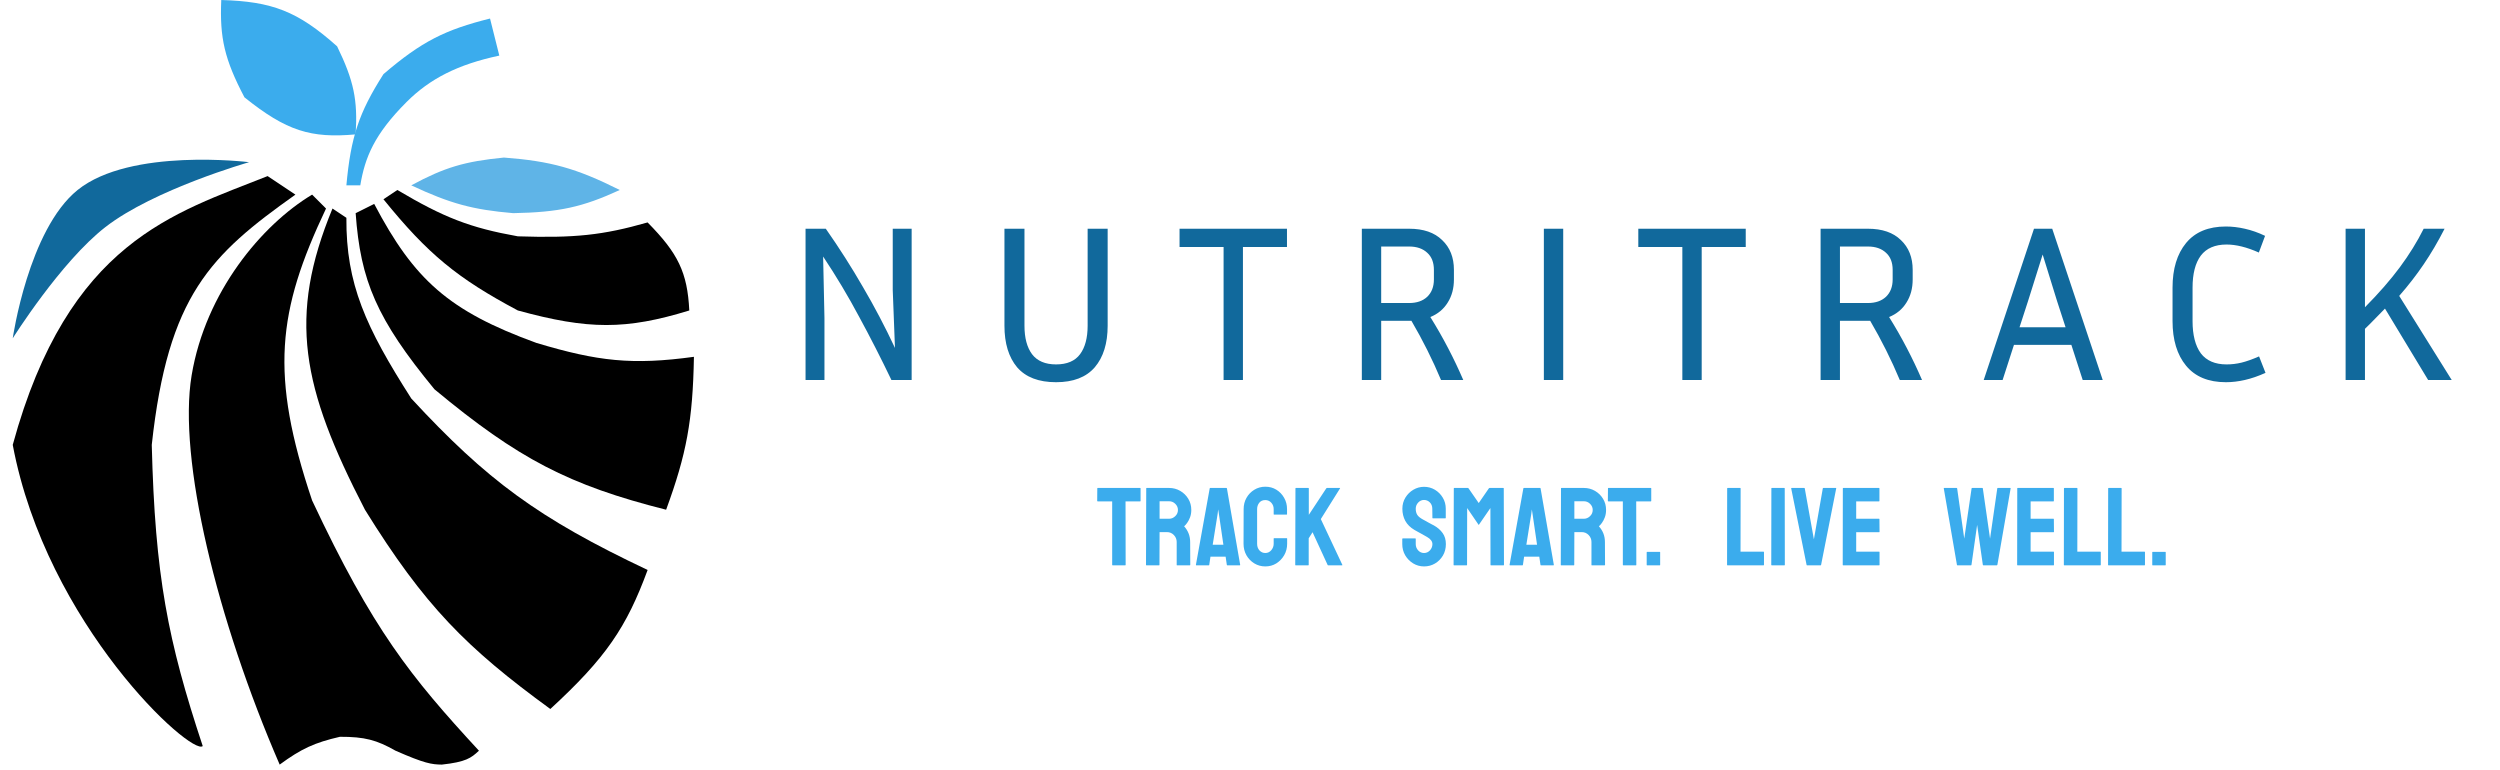
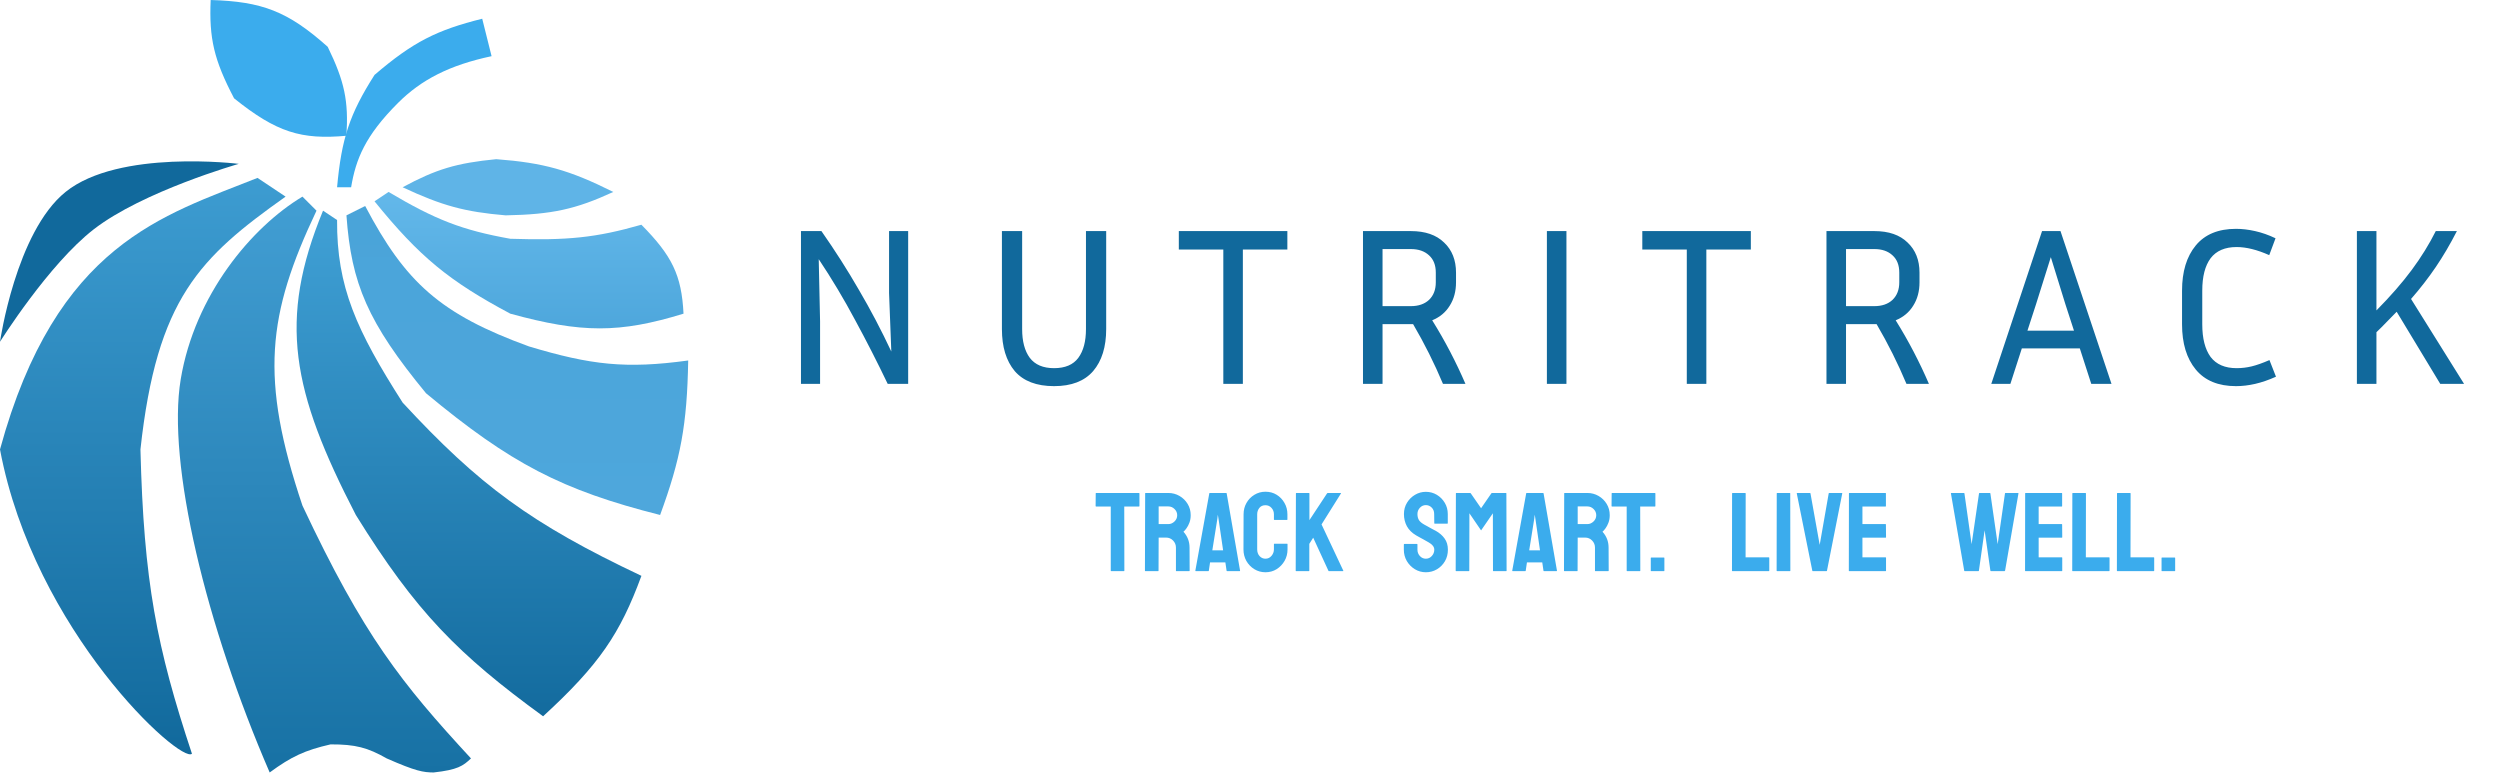
- <svg xmlns="http://www.w3.org/2000/svg" width="26" height="8" viewBox="0 0 267 83" fill="none">
+ <svg xmlns="http://www.w3.org/2000/svg" width="267" height="83" viewBox="0 0 267 83" fill="none">
  <path d="M120.035 61H118.682C118.646 61 118.629 60.98 118.629 60.941V54.098H117.07C117.031 54.098 117.012 54.078 117.012 54.039L117.023 52.697C117.023 52.666 117.039 52.65 117.07 52.65H121.629C121.672 52.65 121.693 52.666 121.693 52.697V54.039C121.693 54.078 121.678 54.098 121.646 54.098H120.07L120.082 60.941C120.082 60.98 120.066 61 120.035 61ZM123.686 61H122.326C122.295 61 122.279 60.98 122.279 60.941L122.303 52.697C122.303 52.666 122.318 52.65 122.35 52.65H124.775C125.209 52.65 125.607 52.756 125.971 52.967C126.334 53.178 126.623 53.461 126.838 53.816C127.057 54.172 127.166 54.574 127.166 55.023C127.166 55.316 127.121 55.582 127.031 55.82C126.941 56.059 126.836 56.26 126.715 56.424C126.598 56.588 126.49 56.709 126.393 56.787C126.826 57.268 127.043 57.832 127.043 58.48L127.055 60.941C127.055 60.98 127.035 61 126.996 61H125.637C125.605 61 125.59 60.988 125.59 60.965V58.48C125.59 58.191 125.488 57.941 125.285 57.73C125.082 57.52 124.832 57.414 124.535 57.414H123.744L123.732 60.941C123.732 60.98 123.717 61 123.686 61ZM124.775 54.086H123.744V55.973H124.775C125.021 55.973 125.24 55.881 125.432 55.697C125.627 55.514 125.725 55.289 125.725 55.023C125.725 54.77 125.631 54.551 125.443 54.367C125.256 54.18 125.033 54.086 124.775 54.086ZM127.664 60.941L129.152 52.697C129.16 52.666 129.18 52.65 129.211 52.65H130.951C130.982 52.65 131.002 52.666 131.01 52.697L132.439 60.941C132.443 60.98 132.428 61 132.393 61H131.062C131.023 61 131.002 60.98 130.998 60.941L130.869 60.062H129.234L129.105 60.941C129.102 60.98 129.082 61 129.047 61H127.711C127.68 61 127.664 60.98 127.664 60.941ZM130.014 55.41L129.475 58.779H130.629L130.137 55.41L130.066 54.965L130.014 55.41ZM135.152 61.117C134.719 61.117 134.322 61.008 133.963 60.789C133.607 60.57 133.324 60.277 133.113 59.91C132.906 59.539 132.803 59.127 132.803 58.674L132.814 54.93C132.814 54.484 132.916 54.082 133.119 53.723C133.322 53.359 133.602 53.068 133.957 52.85C134.316 52.627 134.715 52.516 135.152 52.516C135.598 52.516 135.994 52.623 136.342 52.838C136.693 53.053 136.973 53.344 137.18 53.711C137.391 54.074 137.496 54.48 137.496 54.93V55.48C137.496 55.512 137.48 55.527 137.449 55.527H136.102C136.07 55.527 136.055 55.512 136.055 55.48V54.93C136.055 54.664 135.969 54.435 135.797 54.244C135.625 54.053 135.41 53.957 135.152 53.957C134.867 53.957 134.648 54.055 134.496 54.25C134.344 54.445 134.268 54.672 134.268 54.93V58.674C134.268 58.967 134.354 59.207 134.525 59.395C134.697 59.578 134.906 59.67 135.152 59.67C135.41 59.67 135.625 59.568 135.797 59.365C135.969 59.158 136.055 58.928 136.055 58.674V58.117C136.055 58.086 136.07 58.07 136.102 58.07H137.461C137.492 58.07 137.508 58.086 137.508 58.117V58.674C137.508 59.123 137.402 59.533 137.191 59.904C136.977 60.272 136.693 60.566 136.342 60.789C135.99 61.008 135.594 61.117 135.152 61.117ZM139.787 61H138.428C138.396 61 138.381 60.98 138.381 60.941L138.404 52.709C138.404 52.67 138.42 52.65 138.451 52.65H139.799C139.83 52.65 139.846 52.67 139.846 52.709V55.551L141.727 52.697C141.758 52.666 141.787 52.65 141.814 52.65H143.191C143.227 52.65 143.234 52.666 143.215 52.697L141.141 56.008L143.467 60.953C143.486 60.984 143.467 61 143.408 61H141.943C141.904 61 141.881 60.984 141.873 60.953L140.25 57.426L139.834 58.082V60.941C139.834 60.98 139.818 61 139.787 61ZM152.279 61.117C151.854 61.117 151.461 61.008 151.102 60.789C150.746 60.57 150.461 60.279 150.246 59.916C150.035 59.549 149.93 59.147 149.93 58.709V58.158C149.93 58.115 149.949 58.094 149.988 58.094H151.336C151.367 58.094 151.383 58.115 151.383 58.158V58.709C151.383 58.971 151.471 59.197 151.646 59.389C151.822 59.576 152.033 59.67 152.279 59.67C152.529 59.67 152.742 59.574 152.918 59.383C153.094 59.188 153.182 58.963 153.182 58.709C153.182 58.416 152.99 58.16 152.607 57.941C152.545 57.902 152.463 57.855 152.361 57.801C152.264 57.742 152.146 57.676 152.01 57.602C151.873 57.527 151.74 57.455 151.611 57.385C151.482 57.31 151.357 57.24 151.236 57.174C150.799 56.916 150.473 56.594 150.258 56.207C150.047 55.816 149.941 55.379 149.941 54.895C149.941 54.449 150.051 54.047 150.27 53.688C150.488 53.332 150.773 53.051 151.125 52.844C151.48 52.633 151.865 52.527 152.279 52.527C152.705 52.527 153.096 52.633 153.451 52.844C153.807 53.059 154.09 53.344 154.301 53.699C154.516 54.055 154.623 54.453 154.623 54.895V55.879C154.623 55.91 154.607 55.926 154.576 55.926H153.229C153.197 55.926 153.182 55.91 153.182 55.879L153.17 54.895C153.17 54.613 153.082 54.385 152.906 54.209C152.73 54.033 152.521 53.945 152.279 53.945C152.033 53.945 151.822 54.039 151.646 54.227C151.471 54.414 151.383 54.637 151.383 54.895C151.383 55.156 151.438 55.375 151.547 55.551C151.66 55.727 151.865 55.895 152.162 56.055C152.193 56.07 152.266 56.109 152.379 56.172C152.492 56.234 152.617 56.305 152.754 56.383C152.895 56.457 153.021 56.525 153.135 56.588C153.248 56.647 153.316 56.682 153.34 56.693C153.738 56.916 154.053 57.19 154.283 57.514C154.518 57.838 154.635 58.236 154.635 58.709C154.635 59.166 154.529 59.576 154.318 59.94C154.104 60.303 153.818 60.59 153.463 60.801C153.107 61.012 152.713 61.117 152.279 61.117ZM156.873 61H155.514C155.482 61 155.467 60.98 155.467 60.941L155.49 52.697C155.49 52.666 155.506 52.65 155.537 52.65H157.002C157.033 52.65 157.061 52.666 157.084 52.697L158.18 54.279L159.27 52.697C159.293 52.666 159.322 52.65 159.357 52.65H160.828C160.863 52.65 160.881 52.666 160.881 52.697L160.904 60.941C160.904 60.98 160.889 61 160.857 61H159.498C159.467 61 159.451 60.98 159.451 60.941L159.439 54.818L158.18 56.647L156.932 54.818L156.92 60.941C156.92 60.98 156.904 61 156.873 61ZM161.508 60.941L162.996 52.697C163.004 52.666 163.023 52.65 163.055 52.65H164.795C164.826 52.65 164.846 52.666 164.854 52.697L166.283 60.941C166.287 60.98 166.271 61 166.236 61H164.906C164.867 61 164.846 60.98 164.842 60.941L164.713 60.062H163.078L162.949 60.941C162.945 60.98 162.926 61 162.891 61H161.555C161.523 61 161.508 60.98 161.508 60.941ZM163.857 55.41L163.318 58.779H164.473L163.98 55.41L163.91 54.965L163.857 55.41ZM168.439 61H167.08C167.049 61 167.033 60.98 167.033 60.941L167.057 52.697C167.057 52.666 167.072 52.65 167.104 52.65H169.529C169.963 52.65 170.361 52.756 170.725 52.967C171.088 53.178 171.377 53.461 171.592 53.816C171.811 54.172 171.92 54.574 171.92 55.023C171.92 55.316 171.875 55.582 171.785 55.82C171.695 56.059 171.59 56.26 171.469 56.424C171.352 56.588 171.244 56.709 171.146 56.787C171.58 57.268 171.797 57.832 171.797 58.48L171.809 60.941C171.809 60.98 171.789 61 171.75 61H170.391C170.359 61 170.344 60.988 170.344 60.965V58.48C170.344 58.191 170.242 57.941 170.039 57.73C169.836 57.52 169.586 57.414 169.289 57.414H168.498L168.486 60.941C168.486 60.98 168.471 61 168.439 61ZM169.529 54.086H168.498V55.973H169.529C169.775 55.973 169.994 55.881 170.186 55.697C170.381 55.514 170.479 55.289 170.479 55.023C170.479 54.77 170.385 54.551 170.197 54.367C170.01 54.18 169.787 54.086 169.529 54.086ZM175.137 61H173.783C173.748 61 173.73 60.98 173.73 60.941V54.098H172.172C172.133 54.098 172.113 54.078 172.113 54.039L172.125 52.697C172.125 52.666 172.141 52.65 172.172 52.65H176.73C176.773 52.65 176.795 52.666 176.795 52.697V54.039C176.795 54.078 176.779 54.098 176.748 54.098H175.172L175.184 60.941C175.184 60.98 175.168 61 175.137 61ZM177.709 61H176.35C176.318 61 176.303 60.984 176.303 60.953V59.594C176.303 59.562 176.318 59.547 176.35 59.547H177.709C177.74 59.547 177.756 59.562 177.756 59.594V60.953C177.756 60.984 177.74 61 177.709 61ZM188.9 61H185.021C184.99 61 184.975 60.98 184.975 60.941L184.986 52.709C184.986 52.67 185.006 52.65 185.045 52.65H186.381C186.42 52.65 186.439 52.67 186.439 52.709L186.428 59.523H188.9C188.939 59.523 188.959 59.543 188.959 59.582V60.941C188.959 60.98 188.939 61 188.9 61ZM191.162 61H189.803C189.764 61 189.744 60.98 189.744 60.941L189.756 52.697C189.756 52.666 189.771 52.65 189.803 52.65H191.15C191.182 52.65 191.197 52.666 191.197 52.697L191.209 60.941C191.209 60.98 191.193 61 191.162 61ZM195.064 61H193.611C193.576 61 193.557 60.98 193.553 60.941L191.895 52.697C191.887 52.666 191.902 52.65 191.941 52.65H193.301C193.332 52.65 193.352 52.666 193.359 52.697L194.344 58.193L195.305 52.697C195.312 52.666 195.332 52.65 195.363 52.65H196.705C196.748 52.65 196.764 52.666 196.752 52.697L195.123 60.941C195.119 60.98 195.1 61 195.064 61ZM201.381 61H197.502C197.471 61 197.455 60.98 197.455 60.941L197.467 52.697C197.467 52.666 197.482 52.65 197.514 52.65H201.369C201.4 52.65 201.416 52.67 201.416 52.709V54.051C201.416 54.082 201.4 54.098 201.369 54.098H198.908V55.973H201.369C201.4 55.973 201.416 55.988 201.416 56.02L201.428 57.379C201.428 57.41 201.412 57.426 201.381 57.426H198.908V59.523H201.381C201.412 59.523 201.428 59.543 201.428 59.582V60.953C201.428 60.984 201.412 61 201.381 61ZM211.289 61H209.836C209.801 61 209.781 60.98 209.777 60.941L208.359 52.697C208.352 52.666 208.363 52.65 208.395 52.65H209.742C209.773 52.65 209.793 52.666 209.801 52.697L210.568 58.117L211.359 52.697C211.367 52.666 211.391 52.65 211.43 52.65H212.514C212.545 52.65 212.564 52.666 212.572 52.697L213.352 58.117L214.131 52.697C214.139 52.666 214.158 52.65 214.189 52.65H215.525C215.564 52.65 215.58 52.666 215.572 52.697L214.143 60.941C214.139 60.957 214.127 60.971 214.107 60.982L214.084 61H212.631C212.607 61 212.588 60.98 212.572 60.941L211.957 56.635L211.348 60.941C211.344 60.98 211.324 61 211.289 61ZM220.201 61H216.322C216.291 61 216.275 60.98 216.275 60.941L216.287 52.697C216.287 52.666 216.303 52.65 216.334 52.65H220.189C220.221 52.65 220.236 52.67 220.236 52.709V54.051C220.236 54.082 220.221 54.098 220.189 54.098H217.729V55.973H220.189C220.221 55.973 220.236 55.988 220.236 56.02L220.248 57.379C220.248 57.41 220.232 57.426 220.201 57.426H217.729V59.523H220.201C220.232 59.523 220.248 59.543 220.248 59.582V60.953C220.248 60.984 220.232 61 220.201 61ZM225.24 61H221.361C221.33 61 221.314 60.98 221.314 60.941L221.326 52.709C221.326 52.67 221.346 52.65 221.385 52.65H222.721C222.76 52.65 222.779 52.67 222.779 52.709L222.768 59.523H225.24C225.279 59.523 225.299 59.543 225.299 59.582V60.941C225.299 60.98 225.279 61 225.24 61ZM230.01 61H226.131C226.1 61 226.084 60.98 226.084 60.941L226.096 52.709C226.096 52.67 226.115 52.65 226.154 52.65H227.49C227.529 52.65 227.549 52.67 227.549 52.709L227.537 59.523H230.01C230.049 59.523 230.068 59.543 230.068 59.582V60.941C230.068 60.98 230.049 61 230.01 61ZM232.26 61H230.9C230.869 61 230.854 60.984 230.854 60.953V59.594C230.854 59.562 230.869 59.547 230.9 59.547H232.26C232.291 59.547 232.307 59.562 232.307 59.594V60.953C232.307 60.984 232.291 61 232.26 61Z" fill="#3BACED" />
  <path d="M25 10.5C22.851 6.4 22.32 4.101 22.5 0C27.961 0.163 30.722 1.182 35 5C36.81 8.715 37.231 10.795 37 14.5C32.179 14.935 29.545 14.151 25 10.5Z" fill="#3BACED" />
  <path d="M36 20H37.5C38 17 39 14.5 42.5 11C45 8.5 48.022 6.951 52.5 6L51.5 2C46.672 3.207 44.135 4.456 40 8C37.344 12.167 36.474 14.796 36 20Z" fill="#3BACED" />
  <path d="M53 17C48.767 17.413 46.577 18.064 43 20C47.237 21.981 49.646 22.627 54 23C58.958 22.905 61.473 22.354 65.5 20.5C60.788 18.146 58.051 17.386 53 17Z" fill="#5FB4E7" />
  <path d="M54.5 33.5C47.984 30.031 44.795 27.424 40 21.5L41.5 20.5C46.491 23.461 49.335 24.576 54.5 25.5C60.597 25.7 63.673 25.384 68.5 24C71.779 27.318 72.796 29.39 73 33.5C66.166 35.598 62.115 35.589 54.5 33.5Z" fill="url(#paint0_linear_1_16)" />
  <path d="M45.5 42C39.27 34.435 37.518 30.281 37 23L39 22C43.303 30.173 47.028 33.554 56.5 37C63.132 38.991 66.854 39.411 73.5 38.5C73.378 45.386 72.702 48.99 70.5 55C60.011 52.35 54.539 49.511 45.5 42Z" fill="url(#paint1_linear_1_16)" />
  <path d="M36 23.5L34.5 22.5C29.675 34.208 31.157 41.757 38.004 55C44.44 65.38 48.949 69.899 58.004 76.5C64.013 70.978 66.227 67.679 68.504 61.5C56.673 55.905 51.152 51.801 43.004 43C38.082 35.291 35.956 30.653 36 23.5Z" fill="url(#paint2_linear_1_16)" />
  <path d="M32.302 21L33.802 22.5C28.539 33.613 27.729 40.388 32.302 54C38.847 67.927 42.909 72.994 50.302 81C49.457 81.8 48.879 82.217 46.302 82.5C45.203 82.488 44.433 82.377 41.302 81C39.273 79.847 37.974 79.491 35.302 79.5C32.575 80.127 31.137 80.785 28.802 82.5C22.034 66.882 17.802 49.5 19.302 40.5C20.802 31.5 26.875 24.254 32.302 21Z" fill="url(#paint3_linear_1_16)" />
  <path d="M0 48C6 26 17.5 23 27.5 19L30.5 21C21.34 27.5 16.754 31.861 15 48C15.354 62.122 16.725 69.105 20.5 80.5C19.314 81.617 3.654 67.448 0 48Z" fill="url(#paint4_linear_1_16)" />
  <path d="M7 20.5C1.692 24.782 0 36.5 0 36.5C0 36.5 5.181 28.24 10 24.5C15.247 20.428 25.5 17.5 25.5 17.5C25.5 17.5 12.697 15.905 7 20.5Z" fill="#11699C" />
  <path d="M85.544 41V24.68H87.728C89.184 26.76 90.52 28.856 91.736 30.968C92.968 33.064 94.12 35.256 95.192 37.544L94.952 31.304V24.68H96.992V41H94.808C93.688 38.664 92.528 36.392 91.328 34.184C90.144 31.96 88.848 29.792 87.44 27.68L87.584 34.328V41H85.544ZM107.005 24.68H109.165V35.144C109.165 36.456 109.437 37.48 109.981 38.216C110.541 38.952 111.405 39.32 112.573 39.32C113.757 39.32 114.621 38.952 115.165 38.216C115.709 37.48 115.981 36.456 115.981 35.144V24.68H118.141V35.144C118.141 37.048 117.677 38.544 116.749 39.632C115.821 40.704 114.429 41.24 112.573 41.24C110.701 41.24 109.301 40.704 108.373 39.632C107.461 38.544 107.005 37.048 107.005 35.144V24.68ZM125.898 26.648V24.68H137.49V26.648H132.738V41H130.65V26.648H125.898ZM147.655 34.616V41H145.567V24.68H150.679C152.215 24.68 153.399 25.088 154.231 25.904C155.079 26.704 155.503 27.776 155.503 29.12V30.152C155.503 31.112 155.279 31.944 154.831 32.648C154.399 33.352 153.775 33.872 152.959 34.208C153.647 35.312 154.287 36.432 154.879 37.568C155.471 38.704 156.015 39.848 156.511 41H154.111C153.199 38.824 152.135 36.696 150.919 34.616H147.655ZM150.679 26.6H147.655V32.696H150.679C151.495 32.696 152.143 32.472 152.623 32.024C153.103 31.56 153.343 30.936 153.343 30.152V29.12C153.343 28.32 153.103 27.704 152.623 27.272C152.143 26.824 151.495 26.6 150.679 26.6ZM167.296 41H165.208V24.68H167.296V41ZM175.398 26.648V24.68H186.99V26.648H182.238V41H180.15V26.648H175.398ZM197.155 34.616V41H195.067V24.68H200.179C201.715 24.68 202.899 25.088 203.731 25.904C204.579 26.704 205.003 27.776 205.003 29.12V30.152C205.003 31.112 204.779 31.944 204.331 32.648C203.899 33.352 203.275 33.872 202.459 34.208C203.147 35.312 203.787 36.432 204.379 37.568C204.971 38.704 205.515 39.848 206.011 41H203.611C202.699 38.824 201.635 36.696 200.419 34.616H197.155ZM200.179 26.6H197.155V32.696H200.179C200.995 32.696 201.643 32.472 202.123 32.024C202.603 31.56 202.843 30.936 202.843 30.152V29.12C202.843 28.32 202.603 27.704 202.123 27.272C201.643 26.824 200.995 26.6 200.179 26.6ZM223.348 41L222.124 37.208H215.932L214.708 41H212.668L218.092 24.68H220.06L225.508 41H223.348ZM217.444 32.504L216.532 35.312H221.5L220.588 32.504L219.028 27.464L217.444 32.504ZM235.202 34.64C235.202 36.144 235.498 37.304 236.09 38.12C236.698 38.92 237.626 39.32 238.874 39.32C239.418 39.32 239.954 39.256 240.482 39.128C241.01 39 241.642 38.776 242.378 38.456L243.074 40.232C242.29 40.584 241.546 40.84 240.842 41C240.138 41.16 239.458 41.24 238.802 41.24C236.914 41.24 235.482 40.648 234.506 39.464C233.53 38.28 233.042 36.672 233.042 34.64V31.04C233.042 29.008 233.53 27.4 234.506 26.216C235.482 25.032 236.914 24.44 238.802 24.44C239.458 24.44 240.138 24.52 240.842 24.68C241.562 24.84 242.29 25.096 243.026 25.448L242.354 27.248C241.058 26.672 239.898 26.384 238.874 26.384C237.626 26.384 236.698 26.784 236.09 27.584C235.498 28.384 235.202 29.536 235.202 31.04V34.64ZM260.62 41L255.964 33.296C255.628 33.648 255.276 34.008 254.908 34.376C254.556 34.744 254.188 35.112 253.804 35.48V41H251.716V24.68H253.804V33.152C255.308 31.632 256.564 30.192 257.572 28.832C258.58 27.472 259.436 26.088 260.14 24.68H262.396C261.676 26.088 260.924 27.368 260.14 28.52C259.372 29.656 258.492 30.792 257.5 31.928L263.164 41H260.62Z" fill="#11699C" />
  <defs>
    <linearGradient id="paint0_linear_1_16" x1="56.5" y1="20.5" x2="56.5" y2="35.07" gradientUnits="userSpaceOnUse">
-       <stop stopColor="#63B8EA" />
-       <stop offset="1" stopColor="#4EA7DC" />
+       <stop stop-color="#63B8EA" />
+       <stop offset="1" stop-color="#4EA7DC" />
    </linearGradient>
    <linearGradient id="paint1_linear_1_16" x1="55.25" y1="22" x2="55.25" y2="55" gradientUnits="userSpaceOnUse">
-       <stop stopColor="#4AA4D9" />
-       <stop offset="1" stopColor="#4EA7DC" />
+       <stop stop-color="#4AA4D9" />
+       <stop offset="1" stop-color="#4EA7DC" />
    </linearGradient>
    <linearGradient id="paint2_linear_1_16" x1="50.252" y1="23" x2="50.252" y2="76.5" gradientUnits="userSpaceOnUse">
-       <stop stopColor="#40A0D5" />
-       <stop offset="1" stopColor="#136B9E" />
+       <stop stop-color="#40A0D5" />
+       <stop offset="1" stop-color="#136B9E" />
    </linearGradient>
    <linearGradient id="paint3_linear_1_16" x1="34.651" y1="21" x2="34.651" y2="82.5" gradientUnits="userSpaceOnUse">
-       <stop stopColor="#429ED3" />
-       <stop offset="1" stopColor="#1771A4" />
+       <stop stop-color="#429ED3" />
+       <stop offset="1" stop-color="#1771A4" />
    </linearGradient>
    <linearGradient id="paint4_linear_1_16" x1="15.25" y1="19" x2="15.25" y2="80.562" gradientUnits="userSpaceOnUse">
-       <stop stopColor="#3D9CD1" />
-       <stop offset="1" stopColor="#11699C" />
+       <stop stop-color="#3D9CD1" />
+       <stop offset="1" stop-color="#11699C" />
    </linearGradient>
  </defs>
</svg>
